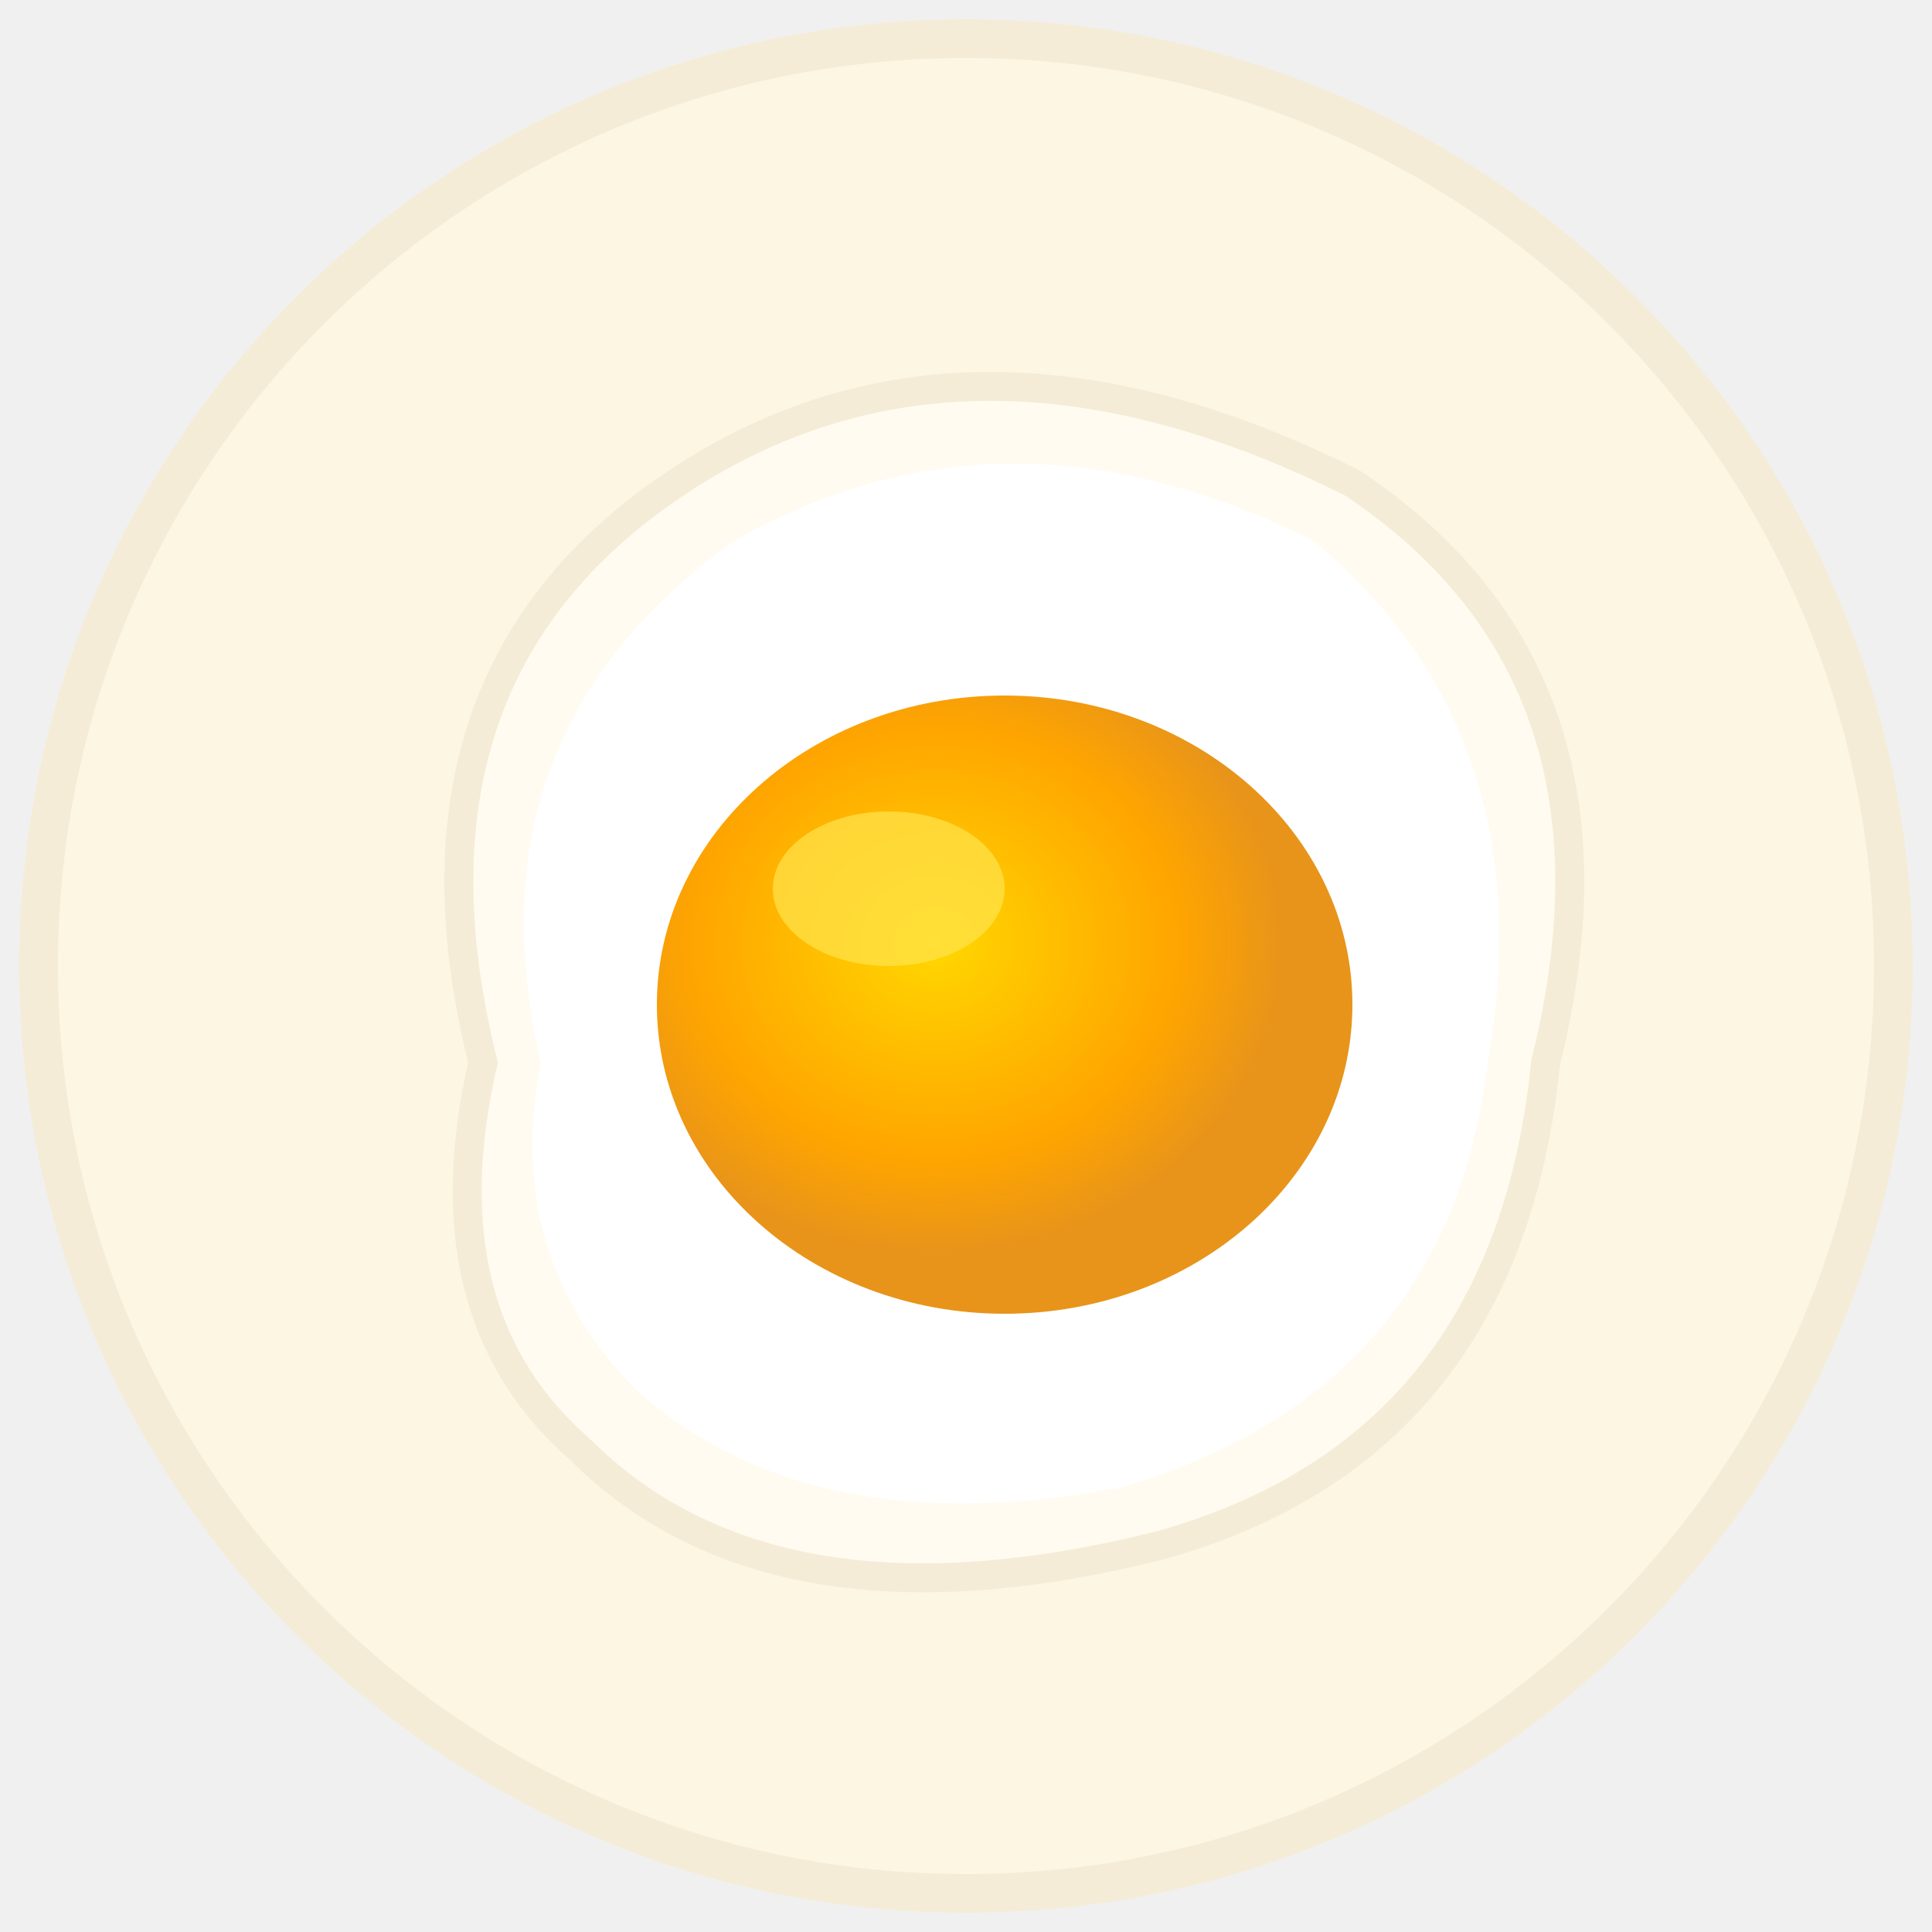
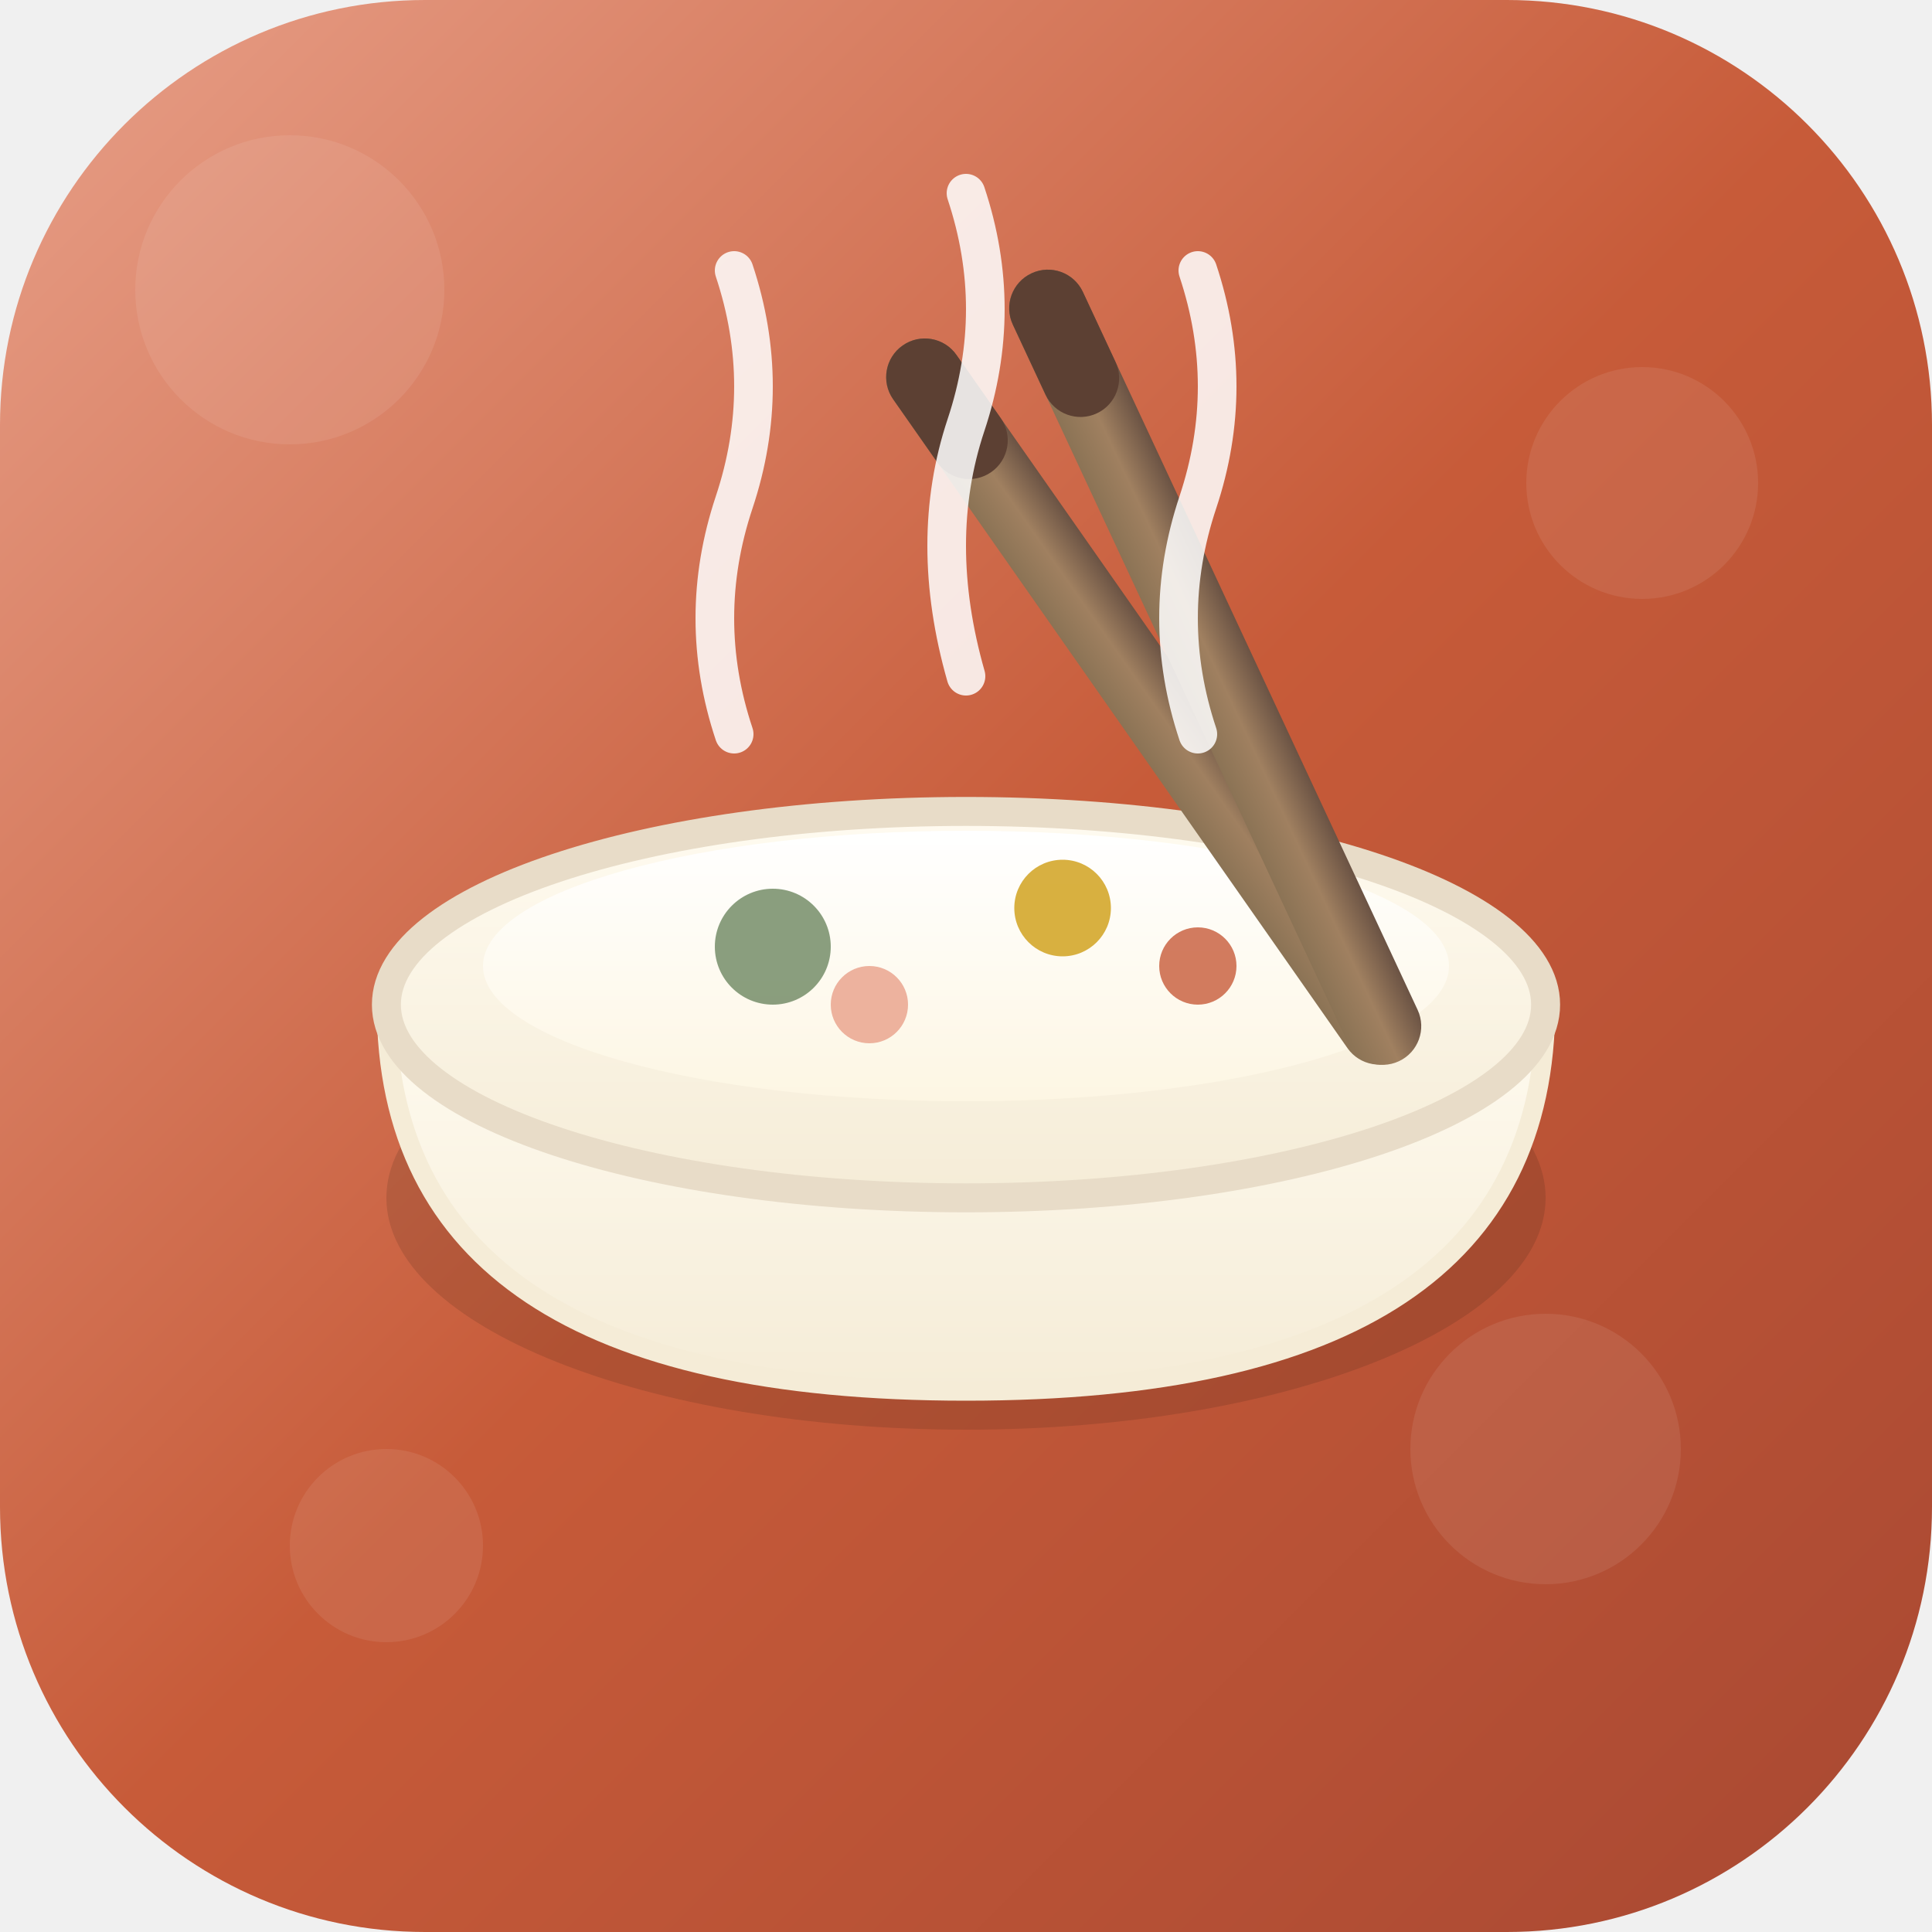
<svg xmlns="http://www.w3.org/2000/svg" viewBox="0 0 100 100">
-   <circle cx="50" cy="50" r="48" fill="#FDF6E3" />
-   <circle cx="50" cy="50" r="48" fill="none" stroke="#F5ECD7" stroke-width="2" />
-   <path d="M25 55 Q20 35 35 25 Q50 15 70 25 Q85 35 80 55 Q78 75 60 80 Q40 85 30 75 Q22 68 25 55Z" fill="#FFFBF0" stroke="#F5ECD7" stroke-width="1.5" />
-   <path d="M28 55 Q24 38 38 28 Q52 20 68 28 Q80 38 77 55 Q75 72 58 77 Q42 80 33 72 Q26 65 28 55Z" fill="white" />
  <defs>
-     <radialGradient id="yolkGradient" cx="40%" cy="40%">
-       <stop offset="0%" stop-color="#FFD700" />
-       <stop offset="70%" stop-color="#FFA500" />
-       <stop offset="100%" stop-color="#E8941A" />
-     </radialGradient>
+     <linearGradient id="bgGradient" x1="0%" y1="0%" x2="100%" y2="100%">
+       <stop offset="0%" stop-color="#E8A089" />
+       <stop offset="50%" stop-color="#C75B39" />
+       <stop offset="100%" stop-color="#A84832" />
+     </linearGradient>
+     <linearGradient id="bowlShadow" x1="0%" y1="0%" x2="0%" y2="100%">
+       <stop offset="0%" stop-color="#FFFBF0" />
+       <stop offset="100%" stop-color="#F5ECD7" />
+     </linearGradient>
+     <linearGradient id="riceGradient" x1="0%" y1="0%" x2="0%" y2="100%">
+       <stop offset="0%" stop-color="#FFFFFF" />
+       <stop offset="100%" stop-color="#FDF6E3" />
+     </linearGradient>
+     <linearGradient id="chopstickGradient" x1="0%" y1="0%" x2="100%" y2="0%">
+       <stop offset="0%" stop-color="#8B7355" />
+       <stop offset="50%" stop-color="#A08060" />
+       <stop offset="100%" stop-color="#6B5344" />
+     </linearGradient>
  </defs>
-   <ellipse cx="52" cy="52" rx="18" ry="16" fill="url(#yolkGradient)" />
-   <ellipse cx="46" cy="46" rx="6" ry="4" fill="#FFE44D" opacity="0.7" />
+   <rect width="100" height="100" fill="url(#bgGradient)" rx="22" />
+   <g opacity="0.08">
+     <circle cx="15" cy="15" r="8" fill="#FFF" />
+     <circle cx="85" cy="25" r="6" fill="#FFF" />
+     <circle cx="20" cy="80" r="5" fill="#FFF" />
+     <circle cx="80" cy="75" r="7" fill="#FFF" />
+   </g>
+   <ellipse cx="50" cy="62" rx="30" ry="12" fill="#2C1810" opacity="0.15" />
+   <path d="M20 52 Q20 72 50 72 Q80 72 80 52 L80 52 Q80 58 50 58 Q20 58 20 52Z" fill="url(#bowlShadow)" stroke="#F5ECD7" stroke-width="1" />
+   <ellipse cx="50" cy="52" rx="30" ry="10" fill="url(#bowlShadow)" stroke="#E8DCC8" stroke-width="1.5" />
+   <ellipse cx="50" cy="50" rx="25" ry="7" fill="url(#riceGradient)" />
+   <circle cx="40" cy="49" r="3" fill="#7D9471" opacity="0.9" />
+   <circle cx="55" cy="47" r="2.5" fill="#D4A72C" opacity="0.9" />
+   <circle cx="62" cy="50" r="2" fill="#C75B39" opacity="0.8" />
+   <circle cx="45" cy="52" r="2" fill="#E8A089" opacity="0.8" />
+   <g transform="rotate(-35, 50, 40)">
+     <rect x="58" y="20" width="4" height="45" rx="2" fill="url(#chopstickGradient)" />
+     <rect x="58" y="20" width="4" height="8" rx="2" fill="#5C4033" />
+   </g>
+   <g transform="rotate(-25, 50, 40)">
+     <rect x="62" y="18" width="4" height="45" rx="2" fill="url(#chopstickGradient)" />
+     <rect x="62" y="18" width="4" height="8" rx="2" fill="#5C4033" />
+   </g>
+   <g opacity="0.85" fill="none" stroke="#FFFFFF" stroke-width="2" stroke-linecap="round">
+     <path d="M38 38 Q36 32 38 26 Q40 20 38 14" />
+     <path d="M50 35 Q48 28 50 22 Q52 16 50 10" />
+     <path d="M62 38 Q60 32 62 26 Q64 20 62 14" />
+   </g>
</svg>
